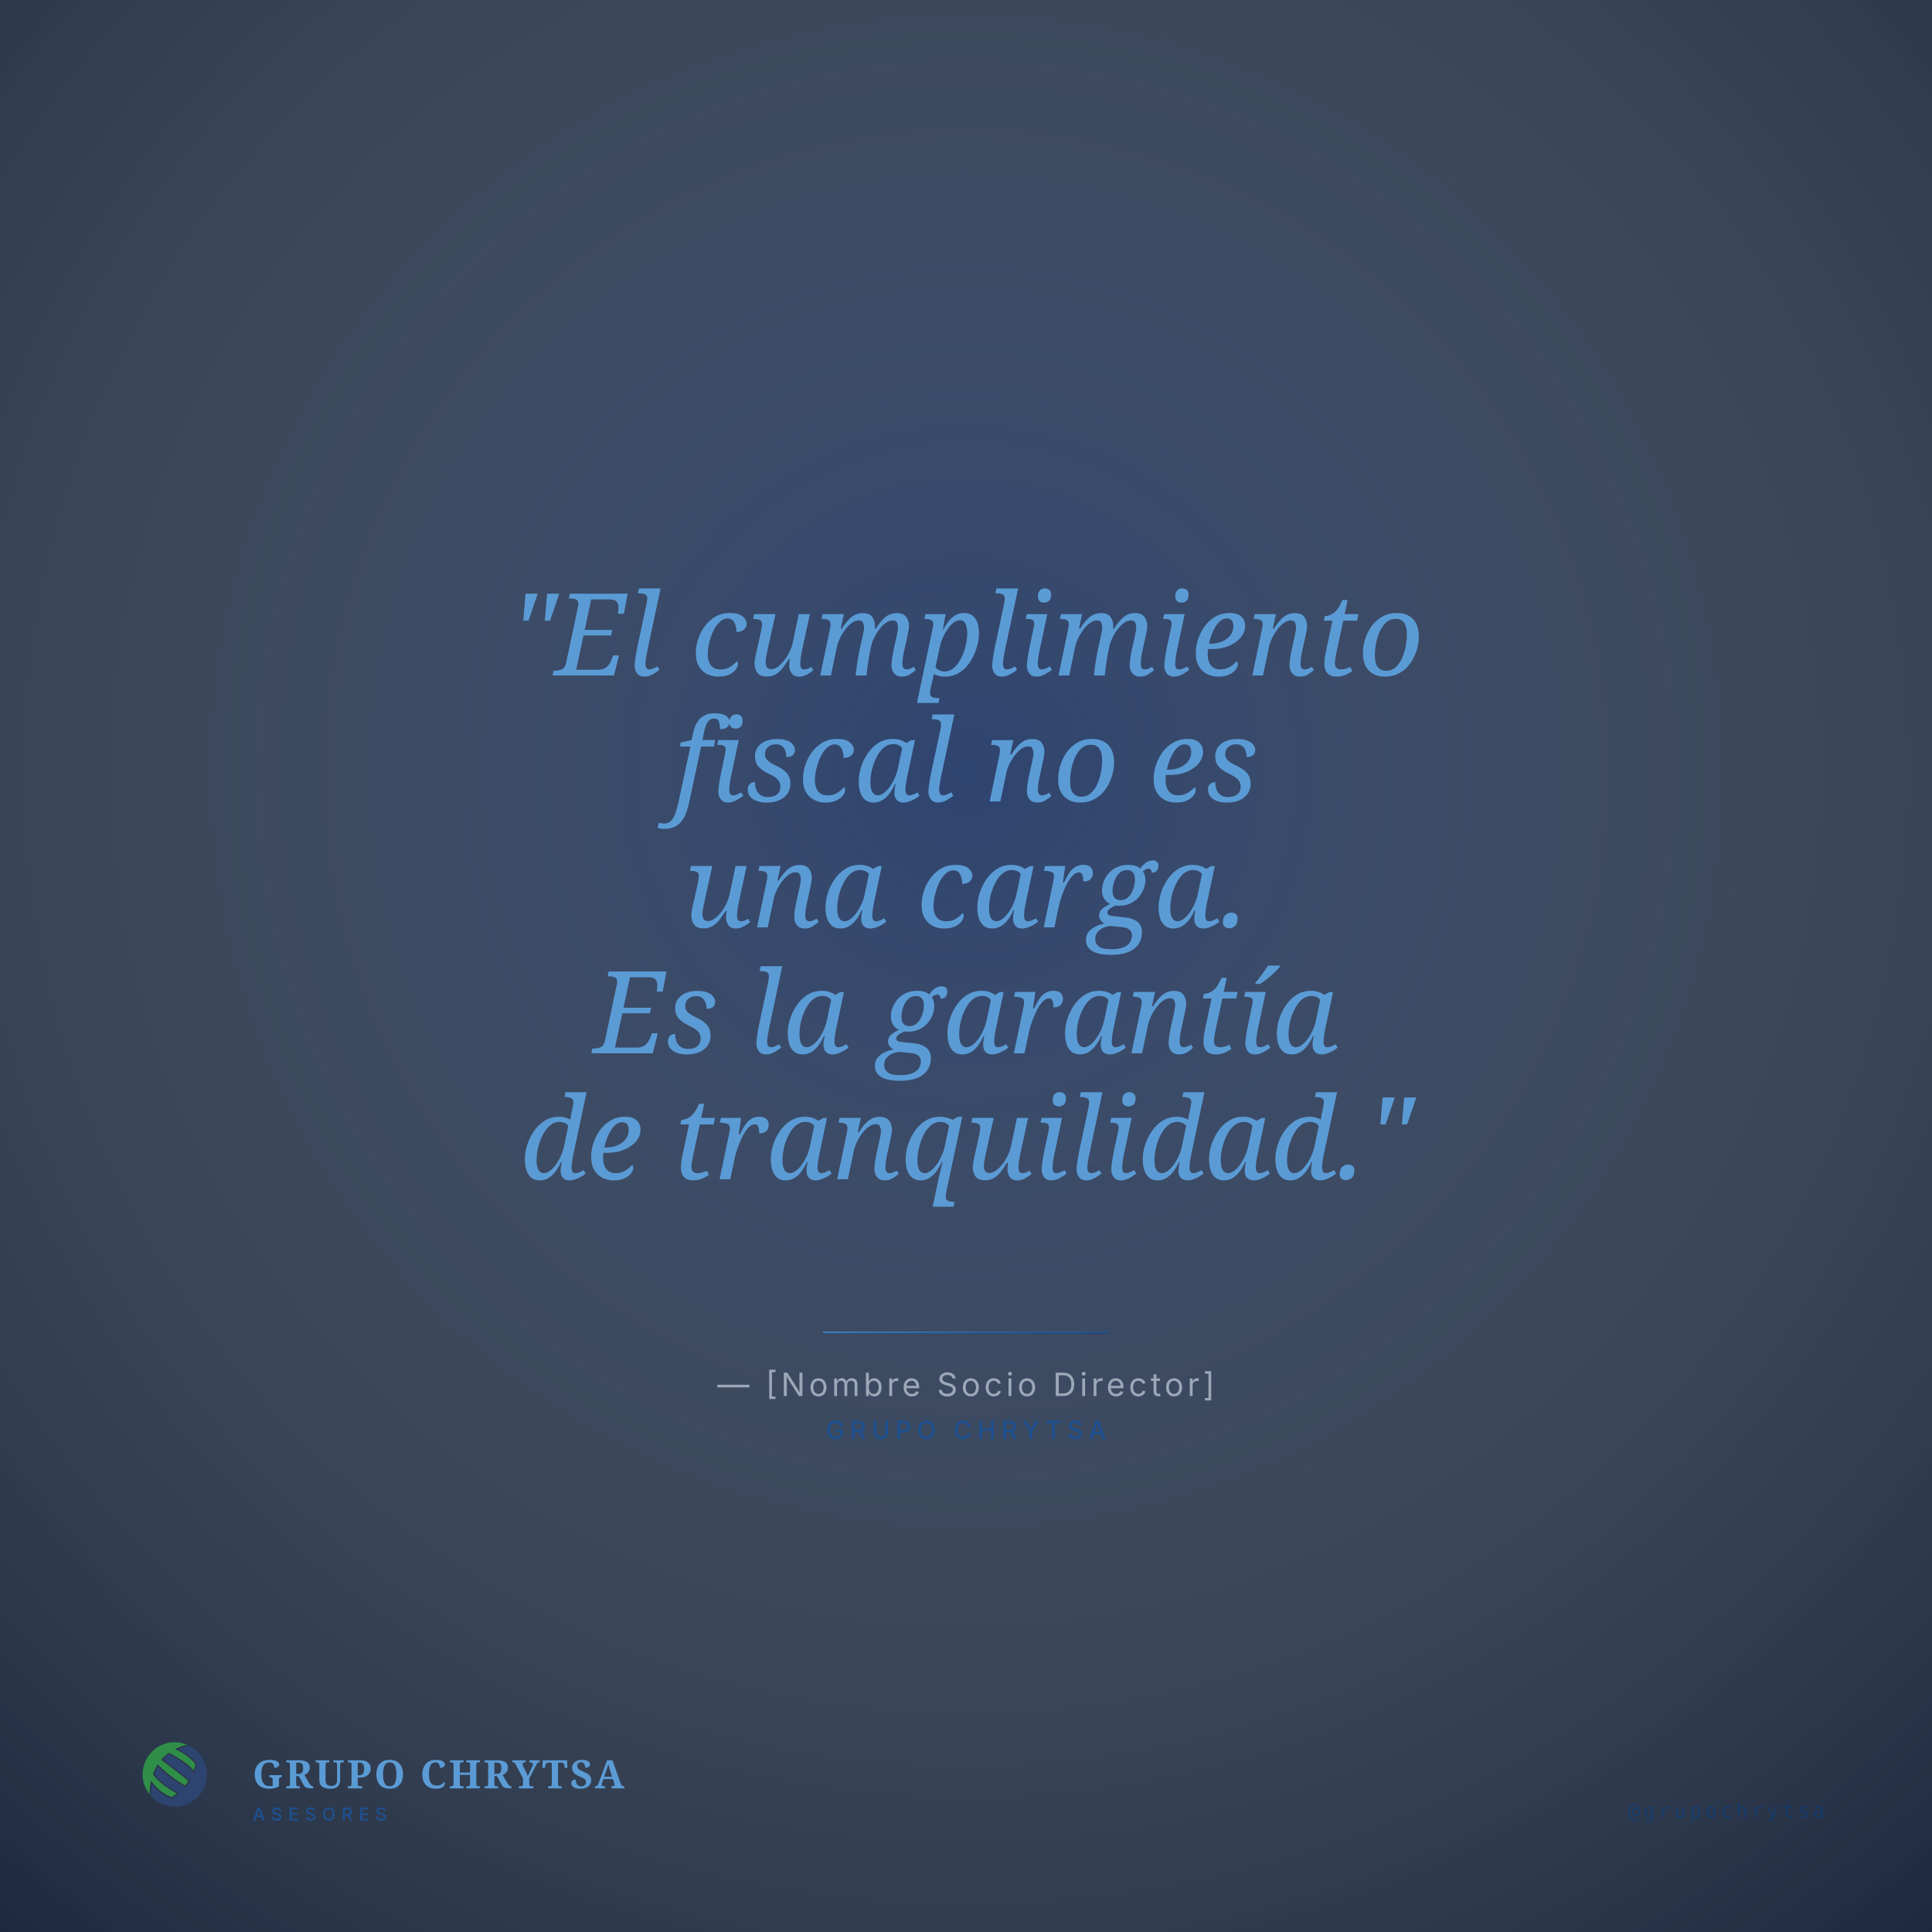
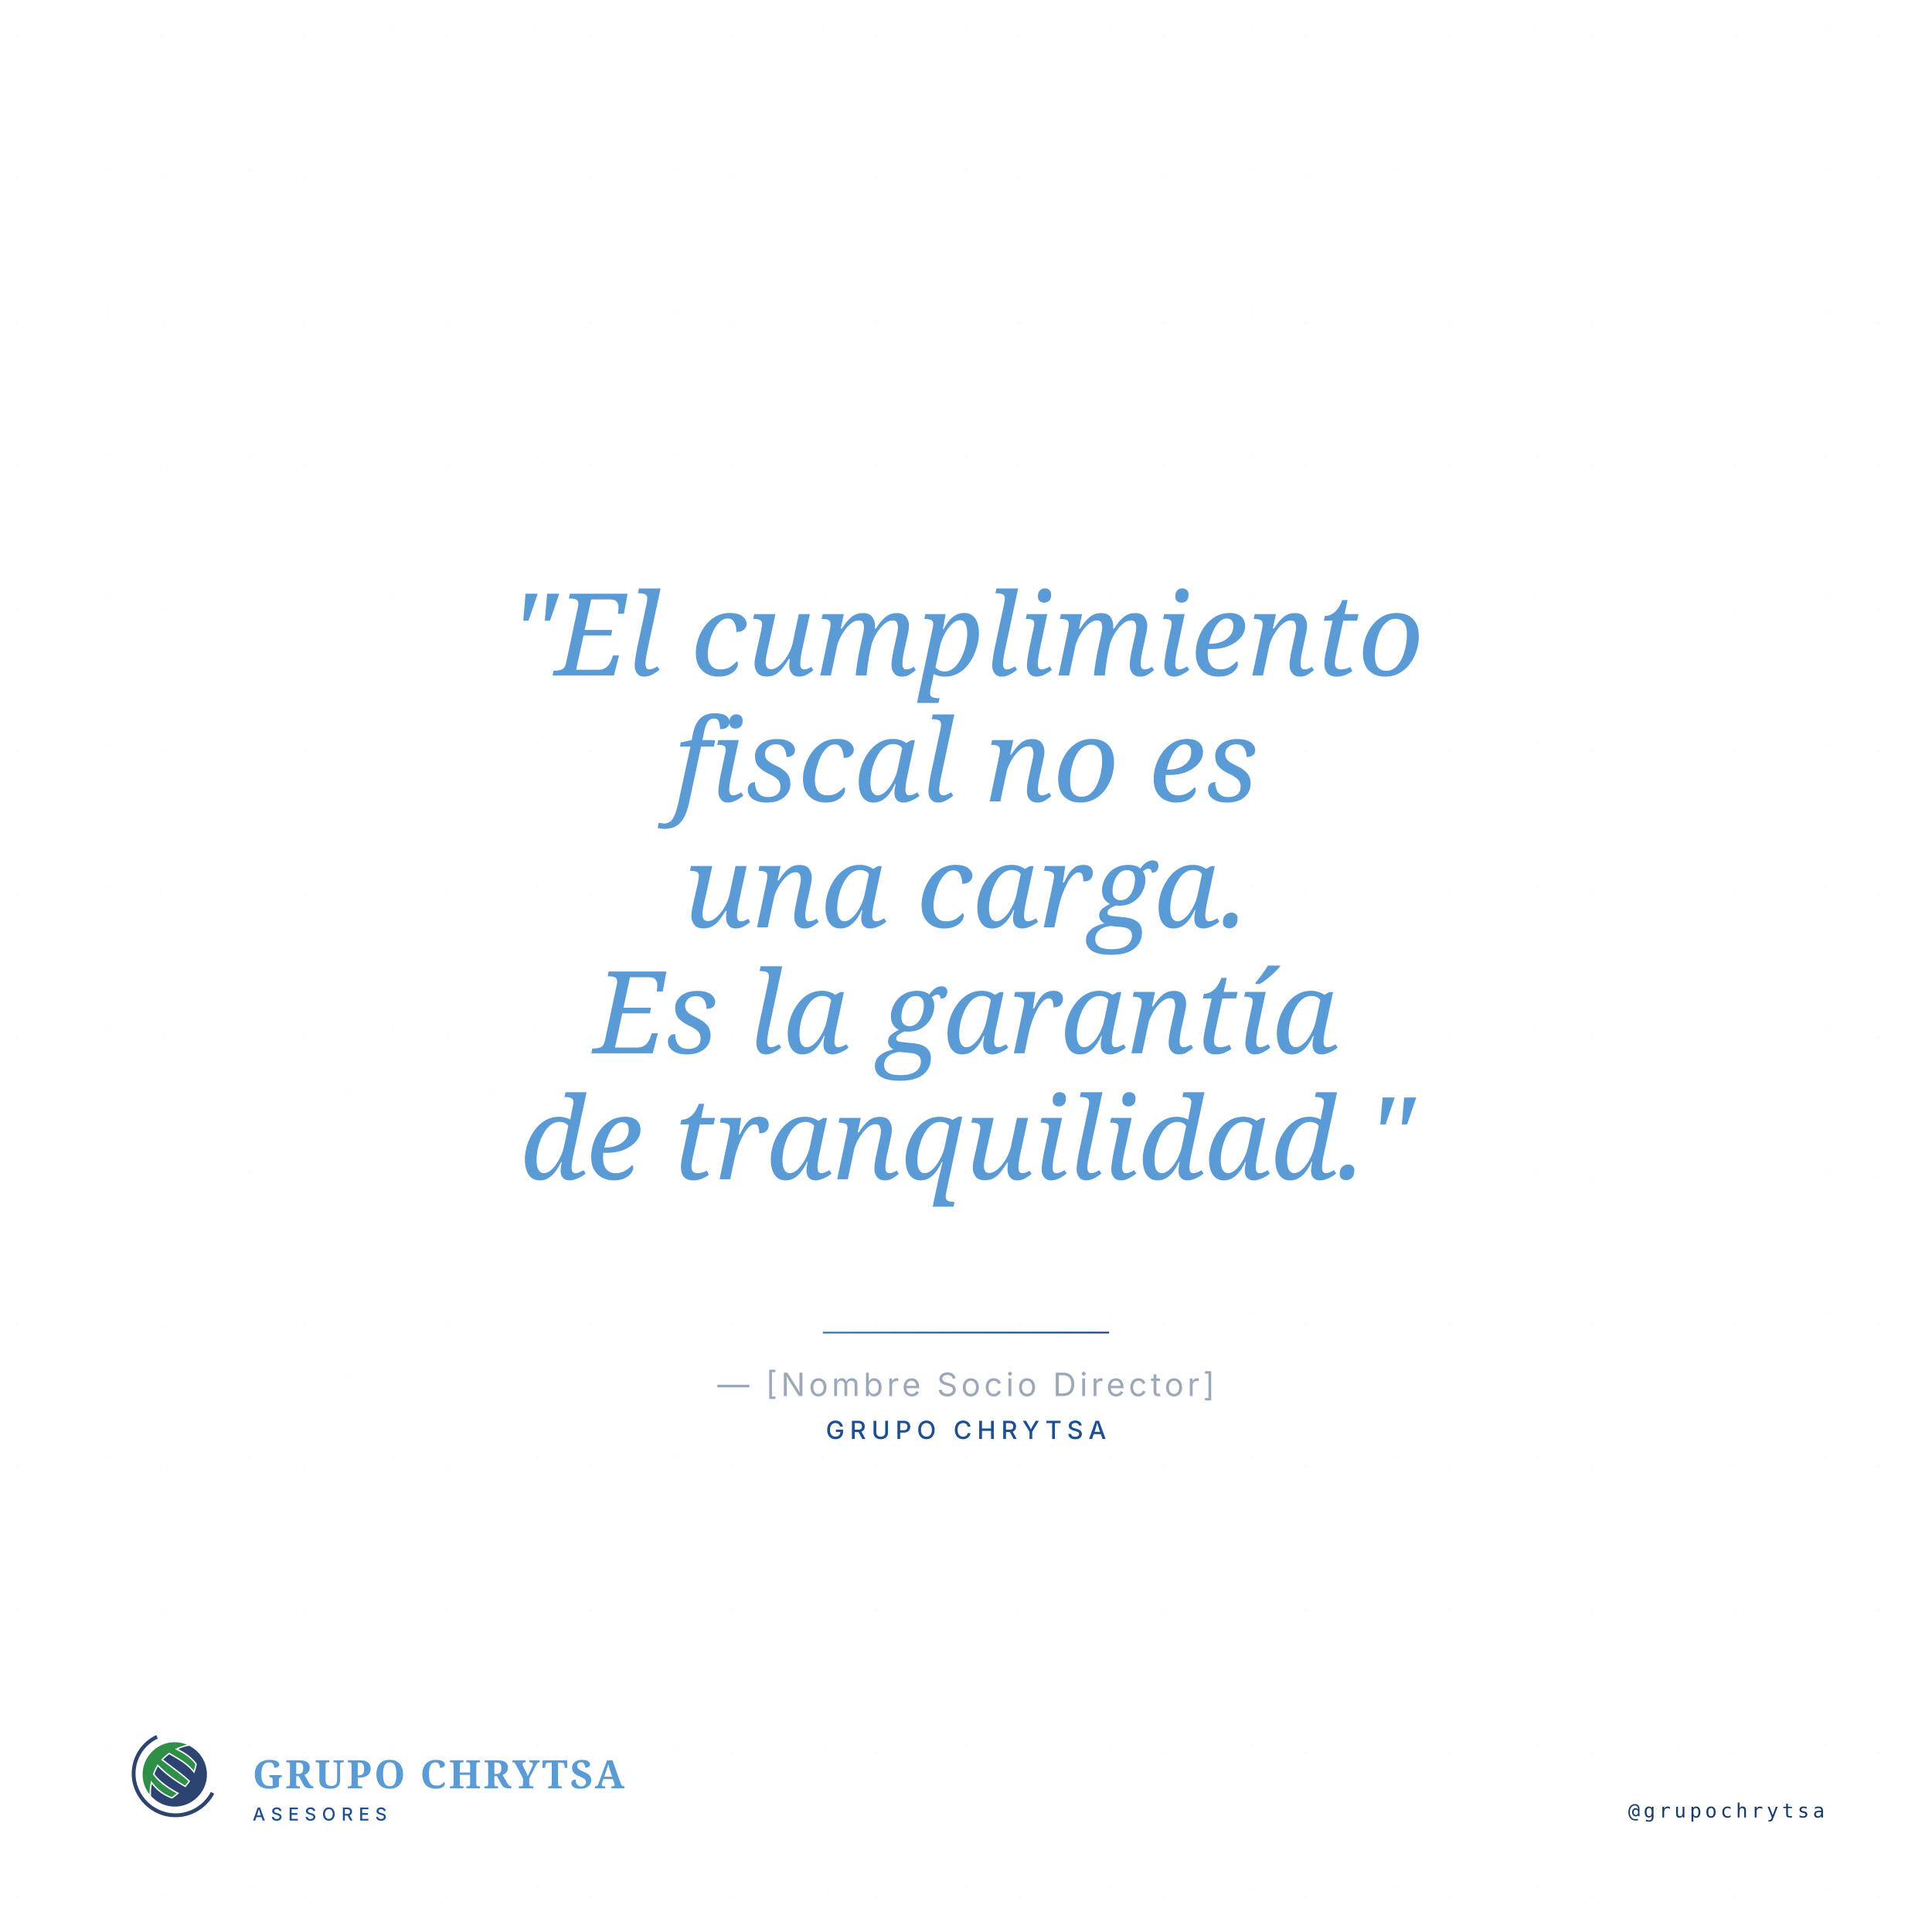
<svg xmlns="http://www.w3.org/2000/svg" viewBox="0 0 1080 1080" width="1080" height="1080" preserveAspectRatio="xMidYMid meet">
  <defs>
    <linearGradient id="g" x1="0" y1="0" x2="1" y2="1">
      <stop offset="0" stop-color="#5B9BD5" />
      <stop offset=".35" stop-color="#2B6CB0" />
      <stop offset=".7" stop-color="#1E5090" />
      <stop offset="1" stop-color="#163B6B" />
    </linearGradient>
    <linearGradient id="g2" x1="0" y1="0" x2="0" y2="1">
      <stop offset="0" stop-color="rgba(212,175,55,.18)" />
      <stop offset="1" stop-color="rgba(212,175,55,0)" />
    </linearGradient>
    <radialGradient id="vignette" cx="0.5" cy="0.4" r="0.8">
      <stop offset="0" stop-color="rgba(212,175,55,0)" />
-       <stop offset="1" stop-color="rgba(0,0,0,.45)" />
+       <stop offset="1" stop-color="rgba(0,0,0,0)" />
    </radialGradient>
    <pattern id="grain" x="0" y="0" width="80" height="80" patternUnits="userSpaceOnUse">
      <circle cx="10" cy="20" r=".7" fill="#5B9BD5" opacity=".06" />
      <circle cx="35" cy="50" r=".5" fill="#5B9BD5" opacity=".05" />
      <circle cx="60" cy="15" r=".6" fill="#5B9BD5" opacity=".06" />
      <circle cx="70" cy="65" r=".4" fill="#5B9BD5" opacity=".04" />
      <circle cx="20" cy="70" r=".5" fill="#5B9BD5" opacity=".05" />
    </pattern>
    <clipPath id="crownClip">
      <circle cx="60" cy="50" r="36" />
    </clipPath>
    <clipPath id="sphereClip">
      <circle cx="50" cy="49" r="38" />
    </clipPath>
    <symbol id="sphere" viewBox="0 0 2376 1760">
      <path d="M0,0 L6,0 L22,8 L49,23 L79,43 L96,55 L109,65 L119,73 L130,82 L144,94 L156,105 L163,112 L171,119 L180,128 L187,136 L201,151 L210,162 L224,179 L237,197 L247,211 L258,228 L270,248 L279,264 L293,291 L305,317 L316,345 L328,381 L337,413 L345,449 L351,486 L355,523 L356,538 L356,598 L354,627 L350,659 L344,693 L336,726 L326,761 L317,787 L306,813 L291,846 L279,869 L263,896 L249,918 L236,936 L224,952 L216,962 L207,973 L198,983 L191,991 L179,1004 L154,1029 L146,1036 L134,1047 L123,1056 L107,1069 L88,1083 L55,1105 L35,1117 L10,1131 L-14,1143 L-47,1157 L-71,1166 L-98,1175 L-136,1185 L-169,1192 L-202,1197 L-231,1200 L-246,1201 L-309,1201 L-346,1198 L-383,1193 L-423,1185 L-464,1174 L-499,1162 L-528,1150 L-552,1139 L-578,1126 L-602,1112 L-622,1100 L-642,1086 L-661,1072 L-677,1059 L-688,1050 L-702,1038 L-719,1022 L-739,1002 L-746,994 L-748,991 L-749,986 L-749,893 L-745,845 L-740,803 L-733,760 L-732,757 L-729,758 L-719,771 L-705,788 L-694,801 L-685,811 L-676,821 L-662,836 L-635,863 L-627,870 L-613,883 L-602,892 L-589,903 L-572,916 L-552,931 L-535,943 L-517,955 L-496,968 L-471,982 L-448,994 L-429,1004 L-403,1016 L-365,1032 L-334,1044 L-330,1042 L-311,1029 L-295,1017 L-277,1004 L-259,990 L-243,977 L-227,964 L-212,951 L-202,942 L-194,935 L-198,932 L-221,920 L-251,904 L-268,894 L-290,882 L-313,868 L-332,856 L-354,842 L-374,829 L-399,813 L-419,799 L-435,788 L-452,776 L-471,762 L-492,746 L-506,735 L-517,726 L-528,717 L-541,706 L-551,697 L-562,688 L-570,680 L-578,673 L-592,659 L-600,652 L-608,644 L-615,636 L-627,624 L-634,616 L-647,601 L-656,590 L-667,576 L-680,558 L-677,548 L-665,517 L-651,485 L-634,449 L-617,417 L-613,411 L-609,413 L-565,457 L-557,464 L-546,475 L-538,482 L-523,496 L-515,503 L-504,513 L-493,522 L-482,532 L-471,541 L-457,553 L-443,564 L-426,578 L-413,588 L-399,599 L-386,609 L-368,623 L-347,639 L-333,649 L-315,662 L-297,675 L-281,686 L-261,700 L-240,714 L-216,730 L-199,741 L-174,757 L-155,769 L-126,786 L-100,801 L-71,818 L-64,812 L-54,801 L-45,790 L-35,779 L-26,768 L-14,753 L1,733 L14,715 L25,699 L19,692 L9,682 L1,675 L-9,665 L-17,658 L-29,647 L-37,640 L-47,631 L-58,622 L-69,612 L-80,603 L-93,592 L-107,581 L-119,571 L-133,560 L-151,546 L-169,532 L-187,518 L-201,507 L-218,494 L-239,478 L-251,469 L-272,453 L-293,437 L-305,428 L-318,418 L-335,405 L-356,389 L-377,373 L-389,364 L-406,351 L-427,335 L-444,322 L-462,308 L-478,296 L-496,282 L-507,273 L-503,267 L-492,256 L-484,249 L-475,240 L-467,233 L-455,222 L-444,213 L-429,200 L-419,192 L-404,180 L-390,170 L-384,172 L-355,188 L-332,201 L-307,215 L-283,229 L-257,244 L-229,261 L-209,273 L-190,285 L-165,301 L-125,328 L-107,341 L-93,351 L-72,367 L-55,380 L-41,392 L-30,401 L-19,411 L-11,418 L1,429 L13,441 L21,448 L33,461 L43,471 L50,479 L63,494 L77,511 L88,525 L102,544 L104,545 L105,540 L117,511 L128,480 L139,443 L146,413 L151,387 L155,359 L154,353 L142,337 L129,321 L121,311 L109,297 L94,281 L58,245 L50,238 L39,228 L31,221 L18,210 L4,199 L-11,187 L-29,174 L-47,161 L-82,138 L-103,125 L-125,112 L-146,100 L-170,87 L-197,73 L-208,67 L-208,64 L-180,52 L-143,38 L-108,26 L-80,18 L-36,7 Z " fill="#2E4470" transform="translate(1612,311)" />
      <path d="M0,0 L65,0 L102,3 L144,9 L172,15 L206,24 L242,36 L267,46 L274,49 L274,51 L245,57 L203,69 L166,81 L131,94 L90,112 L61,125 L42,135 L40,135 L40,137 L49,140 L90,160 L124,177 L146,189 L173,204 L193,216 L213,228 L246,250 L266,264 L285,278 L302,291 L319,305 L334,318 L346,329 L361,343 L399,381 L406,389 L418,403 L428,414 L439,428 L441,431 L440,443 L433,481 L425,513 L411,557 L409,559 L398,547 L389,536 L378,524 L371,516 L330,475 L322,468 L308,455 L297,446 L283,434 L273,426 L255,412 L236,398 L217,384 L194,368 L182,360 L159,345 L137,331 L116,318 L88,301 L66,288 L38,272 L9,255 L-19,239 L-46,224 L-73,209 L-78,208 L-95,220 L-113,234 L-126,244 L-137,253 L-151,265 L-161,274 L-169,281 L-181,292 L-193,303 L-235,345 L-235,347 L-216,361 L-202,372 L-181,388 L-162,402 L-147,414 L-131,426 L-118,436 L-100,450 L-81,464 L-63,478 L-44,492 L-26,506 L-10,518 L3,528 L21,542 L40,556 L53,566 L74,582 L93,596 L111,610 L126,622 L142,634 L155,645 L171,657 L184,668 L198,679 L215,693 L228,704 L239,713 L250,723 L261,732 L274,744 L282,751 L294,762 L303,769 L302,774 L290,791 L280,804 L272,814 L260,828 L252,838 L240,852 L236,853 L212,839 L188,825 L162,809 L143,797 L111,776 L67,747 L49,734 L32,722 L14,709 L0,699 L-19,685 L-36,672 L-52,660 L-66,649 L-81,637 L-95,626 L-111,613 L-121,605 L-134,594 L-147,583 L-161,571 L-172,561 L-183,552 L-190,545 L-198,538 L-205,531 L-213,524 L-229,509 L-246,493 L-282,457 L-289,449 L-297,441 L-302,435 L-306,440 L-318,459 L-331,482 L-346,510 L-363,546 L-380,586 L-395,625 L-397,632 L-386,648 L-376,661 L-367,672 L-358,683 L-346,697 L-339,705 L-328,717 L-319,727 L-291,755 L-283,762 L-267,777 L-257,786 L-247,795 L-236,804 L-226,813 L-212,824 L-196,837 L-177,851 L-157,866 L-141,877 L-124,889 L-85,915 L-67,927 L-48,939 L-24,954 L4,971 L30,986 L57,1001 L72,1009 L70,1013 L56,1025 L42,1036 L27,1048 L9,1061 L-10,1075 L-22,1083 L-32,1080 L-54,1072 L-90,1056 L-123,1040 L-149,1026 L-176,1010 L-195,998 L-214,985 L-232,972 L-250,958 L-261,949 L-274,938 L-288,926 L-301,914 L-342,873 L-349,865 L-360,853 L-367,845 L-378,832 L-389,818 L-400,804 L-411,790 L-422,775 L-433,759 L-435,765 L-444,813 L-451,856 L-457,902 L-460,933 L-462,972 L-463,1026 L-469,1021 L-482,1004 L-495,986 L-507,967 L-516,952 L-526,934 L-540,907 L-551,883 L-565,847 L-576,814 L-585,778 L-592,742 L-597,708 L-600,670 L-600,609 L-598,579 L-594,545 L-587,505 L-579,471 L-568,435 L-555,400 L-543,372 L-529,343 L-517,321 L-501,295 L-493,283 L-482,267 L-470,251 L-459,237 L-448,224 L-439,213 L-431,205 L-424,197 L-396,169 L-388,162 L-378,153 L-367,144 L-350,130 L-331,116 L-301,96 L-276,81 L-258,71 L-241,62 L-205,46 L-180,36 L-146,25 L-112,16 L-78,9 L-46,4 L-16,1 Z " fill="#2F8F48" transform="translate(1298,241)" />
+       <path d="M0,0 L3,2 L10,17 L15,28 L21,46 L27,58 L31,69 L12,79 L-15,93 L-37,106 L-61,121 L-80,134 L-98,147 L-111,157 L-127,170 L-140,181 L-151,190 L-168,206 L-178,215 L-198,235 L-205,243 L-219,258 L-228,269 L-240,283 L-253,300 L-268,320 L-286,347 L-299,368 L-311,389 L-325,415 L-341,448 L-354,479 L-364,506 L-376,542 L-388,587 L-396,625 L-402,665 L-405,691 L-408,739 L-408,791 L-405,835 L-400,875 L-394,909 L-385,948 L-377,978 L-364,1018 L-348,1059 L-333,1092 L-317,1124 L-303,1148 L-286,1177 L-266,1207 L-253,1225 L-237,1246 L-228,1257 L-217,1270 L-205,1284 L-193,1297 L-179,1312 L-165,1326 L-157,1333 L-149,1341 L-141,1348 L-127,1360 L-116,1369 L-102,1380 L-89,1390 L-71,1403 L-47,1419 L-28,1431 L-4,1445 L20,1458 L52,1474 L77,1485 L110,1498 L147,1511 L182,1521 L219,1530 L260,1538 L298,1543 L333,1546 L352,1547 L409,1547 L446,1545 L484,1541 L527,1534 L567,1525 L604,1515 L640,1503 L677,1489 L704,1477 L729,1465 L751,1454 L774,1441 L791,1431 L810,1419 L832,1404 L850,1391 L863,1381 L877,1370 L894,1356 L909,1343 L922,1331 L933,1320 L940,1314 L947,1306 L961,1292 L968,1284 L980,1270 L992,1256 L1003,1242 L1019,1221 L1031,1204 L1047,1180 L1064,1152 L1078,1126 L1079,1124 L1085,1126 L1108,1138 L1144,1156 L1145,1160 L1137,1177 L1124,1200 L1114,1217 L1092,1250 L1080,1267 L1064,1288 L1053,1302 L1042,1315 L1030,1329 L1018,1342 L1006,1355 L976,1385 L968,1392 L954,1405 L943,1414 L933,1423 L923,1431 L909,1442 L888,1458 L869,1471 L853,1482 L831,1496 L816,1505 L795,1517 L763,1534 L736,1547 L703,1561 L675,1572 L639,1584 L606,1594 L566,1604 L530,1611 L488,1617 L449,1621 L417,1623 L348,1623 L303,1620 L259,1615 L218,1608 L181,1600 L150,1592 L111,1580 L85,1571 L51,1557 L21,1544 L-14,1527 L-43,1511 L-71,1494 L-92,1481 L-104,1473 L-122,1460 L-139,1447 L-152,1437 L-168,1424 L-179,1415 L-189,1406 L-197,1399 L-209,1388 L-222,1376 L-246,1352 L-253,1344 L-266,1330 L-275,1319 L-284,1309 L-295,1295 L-308,1279 L-321,1261 L-335,1241 L-348,1221 L-361,1200 L-374,1178 L-388,1152 L-405,1118 L-418,1088 L-432,1053 L-443,1022 L-455,983 L-463,951 L-471,913 L-478,868 L-482,826 L-484,792 L-484,741 L-482,704 L-478,662 L-471,615 L-463,575 L-453,536 L-439,491 L-428,460 L-412,422 L-398,392 L-386,368 L-373,345 L-360,323 L-346,301 L-333,282 L-320,264 L-304,243 L-291,227 L-280,214 L-271,204 L-264,196 L-252,183 L-241,172 L-240,170 L-238,170 L-236,166 L-228,159 L-214,145 L-206,138 L-195,128 L-184,119 L-170,107 L-153,94 L-136,81 L-116,67 L-101,57 L-79,43 L-57,30 L-28,14 Z " fill="#2E4470" transform="translate(966,99)" />
    </symbol>
    <symbol id="crown" viewBox="0 0 2376 1760">
      <path d="M0,0 L6,0 L22,8 L49,23 L79,43 L96,55 L109,65 L119,73 L130,82 L144,94 L156,105 L163,112 L171,119 L180,128 L187,136 L201,151 L210,162 L224,179 L237,197 L247,211 L258,228 L270,248 L279,264 L293,291 L305,317 L316,345 L328,381 L337,413 L345,449 L351,486 L355,523 L356,538 L356,598 L354,627 L350,659 L344,693 L336,726 L326,761 L317,787 L306,813 L291,846 L279,869 L263,896 L249,918 L236,936 L224,952 L216,962 L207,973 L198,983 L191,991 L179,1004 L154,1029 L146,1036 L134,1047 L123,1056 L107,1069 L88,1083 L55,1105 L35,1117 L10,1131 L-14,1143 L-47,1157 L-71,1166 L-98,1175 L-136,1185 L-169,1192 L-202,1197 L-231,1200 L-246,1201 L-309,1201 L-346,1198 L-383,1193 L-423,1185 L-464,1174 L-499,1162 L-528,1150 L-552,1139 L-578,1126 L-602,1112 L-622,1100 L-642,1086 L-661,1072 L-677,1059 L-688,1050 L-702,1038 L-719,1022 L-739,1002 L-746,994 L-748,991 L-749,986 L-749,893 L-745,845 L-740,803 L-733,760 L-732,757 L-729,758 L-719,771 L-705,788 L-694,801 L-685,811 L-676,821 L-662,836 L-635,863 L-627,870 L-613,883 L-602,892 L-589,903 L-572,916 L-552,931 L-535,943 L-517,955 L-496,968 L-471,982 L-448,994 L-429,1004 L-403,1016 L-365,1032 L-334,1044 L-330,1042 L-311,1029 L-295,1017 L-277,1004 L-259,990 L-243,977 L-227,964 L-212,951 L-202,942 L-194,935 L-198,932 L-221,920 L-251,904 L-268,894 L-290,882 L-313,868 L-332,856 L-354,842 L-374,829 L-399,813 L-419,799 L-435,788 L-452,776 L-471,762 L-492,746 L-506,735 L-517,726 L-528,717 L-541,706 L-551,697 L-562,688 L-570,680 L-578,673 L-592,659 L-600,652 L-608,644 L-615,636 L-627,624 L-634,616 L-647,601 L-656,590 L-667,576 L-680,558 L-677,548 L-665,517 L-651,485 L-634,449 L-617,417 L-613,411 L-609,413 L-565,457 L-557,464 L-546,475 L-538,482 L-523,496 L-515,503 L-504,513 L-493,522 L-482,532 L-471,541 L-457,553 L-443,564 L-426,578 L-413,588 L-399,599 L-386,609 L-368,623 L-347,639 L-333,649 L-315,662 L-297,675 L-281,686 L-261,700 L-240,714 L-216,730 L-199,741 L-174,757 L-155,769 L-126,786 L-100,801 L-71,818 L-64,812 L-54,801 L-45,790 L-35,779 L-26,768 L-14,753 L1,733 L14,715 L25,699 L19,692 L9,682 L1,675 L-9,665 L-17,658 L-29,647 L-37,640 L-47,631 L-58,622 L-69,612 L-80,603 L-93,592 L-107,581 L-119,571 L-133,560 L-151,546 L-169,532 L-187,518 L-201,507 L-218,494 L-239,478 L-251,469 L-272,453 L-293,437 L-305,428 L-318,418 L-335,405 L-356,389 L-377,373 L-389,364 L-406,351 L-427,335 L-444,322 L-462,308 L-478,296 L-496,282 L-507,273 L-503,267 L-492,256 L-484,249 L-475,240 L-467,233 L-455,222 L-444,213 L-429,200 L-419,192 L-404,180 L-390,170 L-384,172 L-355,188 L-332,201 L-307,215 L-283,229 L-257,244 L-229,261 L-209,273 L-190,285 L-165,301 L-125,328 L-107,341 L-93,351 L-72,367 L-55,380 L-41,392 L-30,401 L-19,411 L-11,418 L1,429 L13,441 L21,448 L33,461 L43,471 L50,479 L63,494 L77,511 L88,525 L102,544 L104,545 L105,540 L117,511 L128,480 L139,443 L146,413 L151,387 L155,359 L154,353 L142,337 L129,321 L121,311 L109,297 L94,281 L58,245 L50,238 L39,228 L31,221 L18,210 L4,199 L-11,187 L-29,174 L-47,161 L-82,138 L-103,125 L-125,112 L-146,100 L-170,87 L-197,73 L-208,67 L-208,64 L-180,52 L-143,38 L-108,26 L-80,18 L-36,7 Z " fill="#2E4470" transform="translate(1612,311)" />
      <path d="M0,0 L65,0 L102,3 L144,9 L172,15 L206,24 L242,36 L267,46 L274,49 L274,51 L245,57 L203,69 L166,81 L131,94 L90,112 L61,125 L42,135 L40,135 L40,137 L49,140 L90,160 L124,177 L146,189 L173,204 L193,216 L213,228 L246,250 L266,264 L285,278 L302,291 L319,305 L334,318 L346,329 L361,343 L399,381 L406,389 L418,403 L428,414 L439,428 L441,431 L440,443 L433,481 L425,513 L411,557 L409,559 L398,547 L389,536 L378,524 L371,516 L330,475 L322,468 L308,455 L297,446 L283,434 L273,426 L255,412 L236,398 L217,384 L194,368 L182,360 L159,345 L137,331 L116,318 L88,301 L66,288 L38,272 L9,255 L-19,239 L-46,224 L-73,209 L-78,208 L-95,220 L-113,234 L-126,244 L-137,253 L-151,265 L-161,274 L-169,281 L-181,292 L-193,303 L-235,345 L-235,347 L-216,361 L-202,372 L-181,388 L-162,402 L-147,414 L-131,426 L-118,436 L-100,450 L-81,464 L-63,478 L-44,492 L-26,506 L-10,518 L3,528 L21,542 L40,556 L53,566 L74,582 L93,596 L111,610 L126,622 L142,634 L155,645 L171,657 L184,668 L198,679 L215,693 L228,704 L239,713 L250,723 L261,732 L274,744 L282,751 L294,762 L303,769 L302,774 L290,791 L280,804 L272,814 L260,828 L252,838 L240,852 L236,853 L212,839 L188,825 L162,809 L143,797 L111,776 L67,747 L49,734 L32,722 L14,709 L0,699 L-19,685 L-36,672 L-52,660 L-66,649 L-81,637 L-95,626 L-111,613 L-121,605 L-134,594 L-147,583 L-161,571 L-172,561 L-183,552 L-190,545 L-198,538 L-205,531 L-213,524 L-229,509 L-246,493 L-282,457 L-289,449 L-297,441 L-302,435 L-306,440 L-318,459 L-331,482 L-346,510 L-363,546 L-380,586 L-395,625 L-397,632 L-386,648 L-376,661 L-367,672 L-358,683 L-346,697 L-339,705 L-328,717 L-319,727 L-291,755 L-283,762 L-267,777 L-257,786 L-247,795 L-236,804 L-226,813 L-212,824 L-196,837 L-177,851 L-157,866 L-141,877 L-124,889 L-85,915 L-67,927 L-48,939 L-24,954 L4,971 L30,986 L57,1001 L72,1009 L70,1013 L56,1025 L42,1036 L27,1048 L9,1061 L-10,1075 L-22,1083 L-32,1080 L-54,1072 L-90,1056 L-123,1040 L-149,1026 L-176,1010 L-195,998 L-214,985 L-232,972 L-250,958 L-261,949 L-274,938 L-288,926 L-301,914 L-342,873 L-349,865 L-360,853 L-367,845 L-378,832 L-389,818 L-400,804 L-411,790 L-422,775 L-433,759 L-435,765 L-444,813 L-451,856 L-457,902 L-460,933 L-462,972 L-463,1026 L-469,1021 L-482,1004 L-495,986 L-507,967 L-516,952 L-526,934 L-540,907 L-551,883 L-565,847 L-576,814 L-585,778 L-592,742 L-597,708 L-600,670 L-600,609 L-598,579 L-594,545 L-587,505 L-579,471 L-568,435 L-555,400 L-543,372 L-529,343 L-517,321 L-501,295 L-493,283 L-482,267 L-470,251 L-459,237 L-448,224 L-439,213 L-431,205 L-424,197 L-396,169 L-388,162 L-378,153 L-367,144 L-350,130 L-331,116 L-301,96 L-276,81 L-258,71 L-241,62 L-205,46 L-180,36 L-146,25 L-112,16 L-78,9 L-46,4 L-16,1 Z " fill="#2F8F48" transform="translate(1298,241)" />
+       <path d="M0,0 L3,2 L10,17 L15,28 L21,46 L27,58 L31,69 L12,79 L-15,93 L-37,106 L-61,121 L-80,134 L-98,147 L-111,157 L-127,170 L-140,181 L-151,190 L-168,206 L-178,215 L-198,235 L-205,243 L-219,258 L-228,269 L-240,283 L-253,300 L-268,320 L-286,347 L-299,368 L-311,389 L-325,415 L-341,448 L-354,479 L-364,506 L-376,542 L-388,587 L-396,625 L-402,665 L-405,691 L-408,739 L-408,791 L-405,835 L-400,875 L-394,909 L-385,948 L-377,978 L-364,1018 L-348,1059 L-333,1092 L-317,1124 L-303,1148 L-286,1177 L-266,1207 L-253,1225 L-237,1246 L-228,1257 L-217,1270 L-205,1284 L-193,1297 L-179,1312 L-165,1326 L-157,1333 L-149,1341 L-141,1348 L-127,1360 L-116,1369 L-102,1380 L-89,1390 L-71,1403 L-47,1419 L-28,1431 L-4,1445 L20,1458 L52,1474 L77,1485 L110,1498 L147,1511 L182,1521 L219,1530 L260,1538 L298,1543 L333,1546 L352,1547 L409,1547 L446,1545 L484,1541 L527,1534 L567,1525 L604,1515 L640,1503 L677,1489 L704,1477 L729,1465 L751,1454 L774,1441 L791,1431 L810,1419 L832,1404 L850,1391 L863,1381 L877,1370 L894,1356 L909,1343 L922,1331 L933,1320 L940,1314 L947,1306 L961,1292 L968,1284 L980,1270 L992,1256 L1003,1242 L1019,1221 L1031,1204 L1047,1180 L1064,1152 L1078,1126 L1079,1124 L1085,1126 L1108,1138 L1144,1156 L1145,1160 L1137,1177 L1124,1200 L1114,1217 L1092,1250 L1080,1267 L1064,1288 L1053,1302 L1042,1315 L1030,1329 L1018,1342 L1006,1355 L976,1385 L968,1392 L954,1405 L943,1414 L933,1423 L923,1431 L909,1442 L888,1458 L869,1471 L853,1482 L831,1496 L816,1505 L795,1517 L763,1534 L736,1547 L703,1561 L675,1572 L639,1584 L606,1594 L566,1604 L530,1611 L488,1617 L449,1621 L417,1623 L348,1623 L303,1620 L259,1615 L218,1608 L181,1600 L150,1592 L111,1580 L85,1571 L51,1557 L21,1544 L-14,1527 L-43,1511 L-71,1494 L-92,1481 L-104,1473 L-122,1460 L-139,1447 L-152,1437 L-168,1424 L-179,1415 L-189,1406 L-197,1399 L-209,1388 L-222,1376 L-246,1352 L-253,1344 L-266,1330 L-275,1319 L-284,1309 L-295,1295 L-308,1279 L-321,1261 L-335,1241 L-348,1221 L-361,1200 L-374,1178 L-388,1152 L-405,1118 L-418,1088 L-432,1053 L-443,1022 L-455,983 L-463,951 L-471,913 L-478,868 L-482,826 L-484,792 L-484,741 L-482,704 L-478,662 L-471,615 L-463,575 L-453,536 L-439,491 L-428,460 L-412,422 L-398,392 L-386,368 L-373,345 L-360,323 L-346,301 L-333,282 L-320,264 L-304,243 L-291,227 L-280,214 L-271,204 L-264,196 L-252,183 L-241,172 L-240,170 L-238,170 L-236,166 L-228,159 L-214,145 L-206,138 L-195,128 L-184,119 L-170,107 L-153,94 L-136,81 L-116,67 L-101,57 L-79,43 L-57,30 L-28,14 Z " fill="#2E4470" transform="translate(966,99)" />
    </symbol>
  </defs>
-   <rect id="bg" width="1080" height="1080" fill="#2E4470" />
+   <rect id="bg" width="1080" height="1080" fill="#FFFFFF" />
  <rect width="1080" height="1080" fill="url(#grain)" opacity=".7" />
  <rect width="1080" height="1080" fill="url(#vignette)" />
  <g id="headline" font-family="Cormorant Garamond,Georgia,serif" font-style="italic" font-weight="500" fill="#5B9BD5" text-anchor="middle">
    <text x="540" y="377.6" font-size="64">"El cumplimiento</text>
    <text x="540" y="448" font-size="64">fiscal no es</text>
    <text x="540" y="518.4" font-size="64">una carga.</text>
    <text x="540" y="588.8" font-size="64">Es la garantía</text>
    <text x="540" y="659.2" font-size="64">de tranquilidad."</text>
  </g>
  <g id="attribution" transform="translate(540,744.4)">
    <rect x="-80" y="0" width="160" height="1" fill="url(#g)" />
    <text x="0" y="36" text-anchor="middle" font-family="Inter,Arial,sans-serif" font-size="18" fill="#9CA8B8" letter-spacing="2">— [Nombre Socio Director]</text>
    <text x="0" y="60" text-anchor="middle" font-family="Inter,Arial,sans-serif" font-weight="500" font-size="14" fill="#1E5090" letter-spacing="3">GRUPO CHRYTSA</text>
  </g>
  <g id="logo">
    <use href="#crown" x="60" y="964" width="67.2" height="56" />
    <text x="141.2" y="999.7" font-family="Cinzel,Georgia,serif" font-weight="600" font-size="22" fill="#5B9BD5" letter-spacing="1.32">GRUPO CHRYTSA</text>
    <text x="141.2" y="1017.7" font-family="Inter,Arial,sans-serif" font-weight="500" font-size="10" fill="#1E5090" letter-spacing="3.2">ASESORES</text>
    <text x="1020" y="1016" text-anchor="end" font-family="JetBrains Mono,monospace" font-size="11" fill="#163B6B" letter-spacing="1.98">@grupochrytsa</text>
  </g>
</svg>
